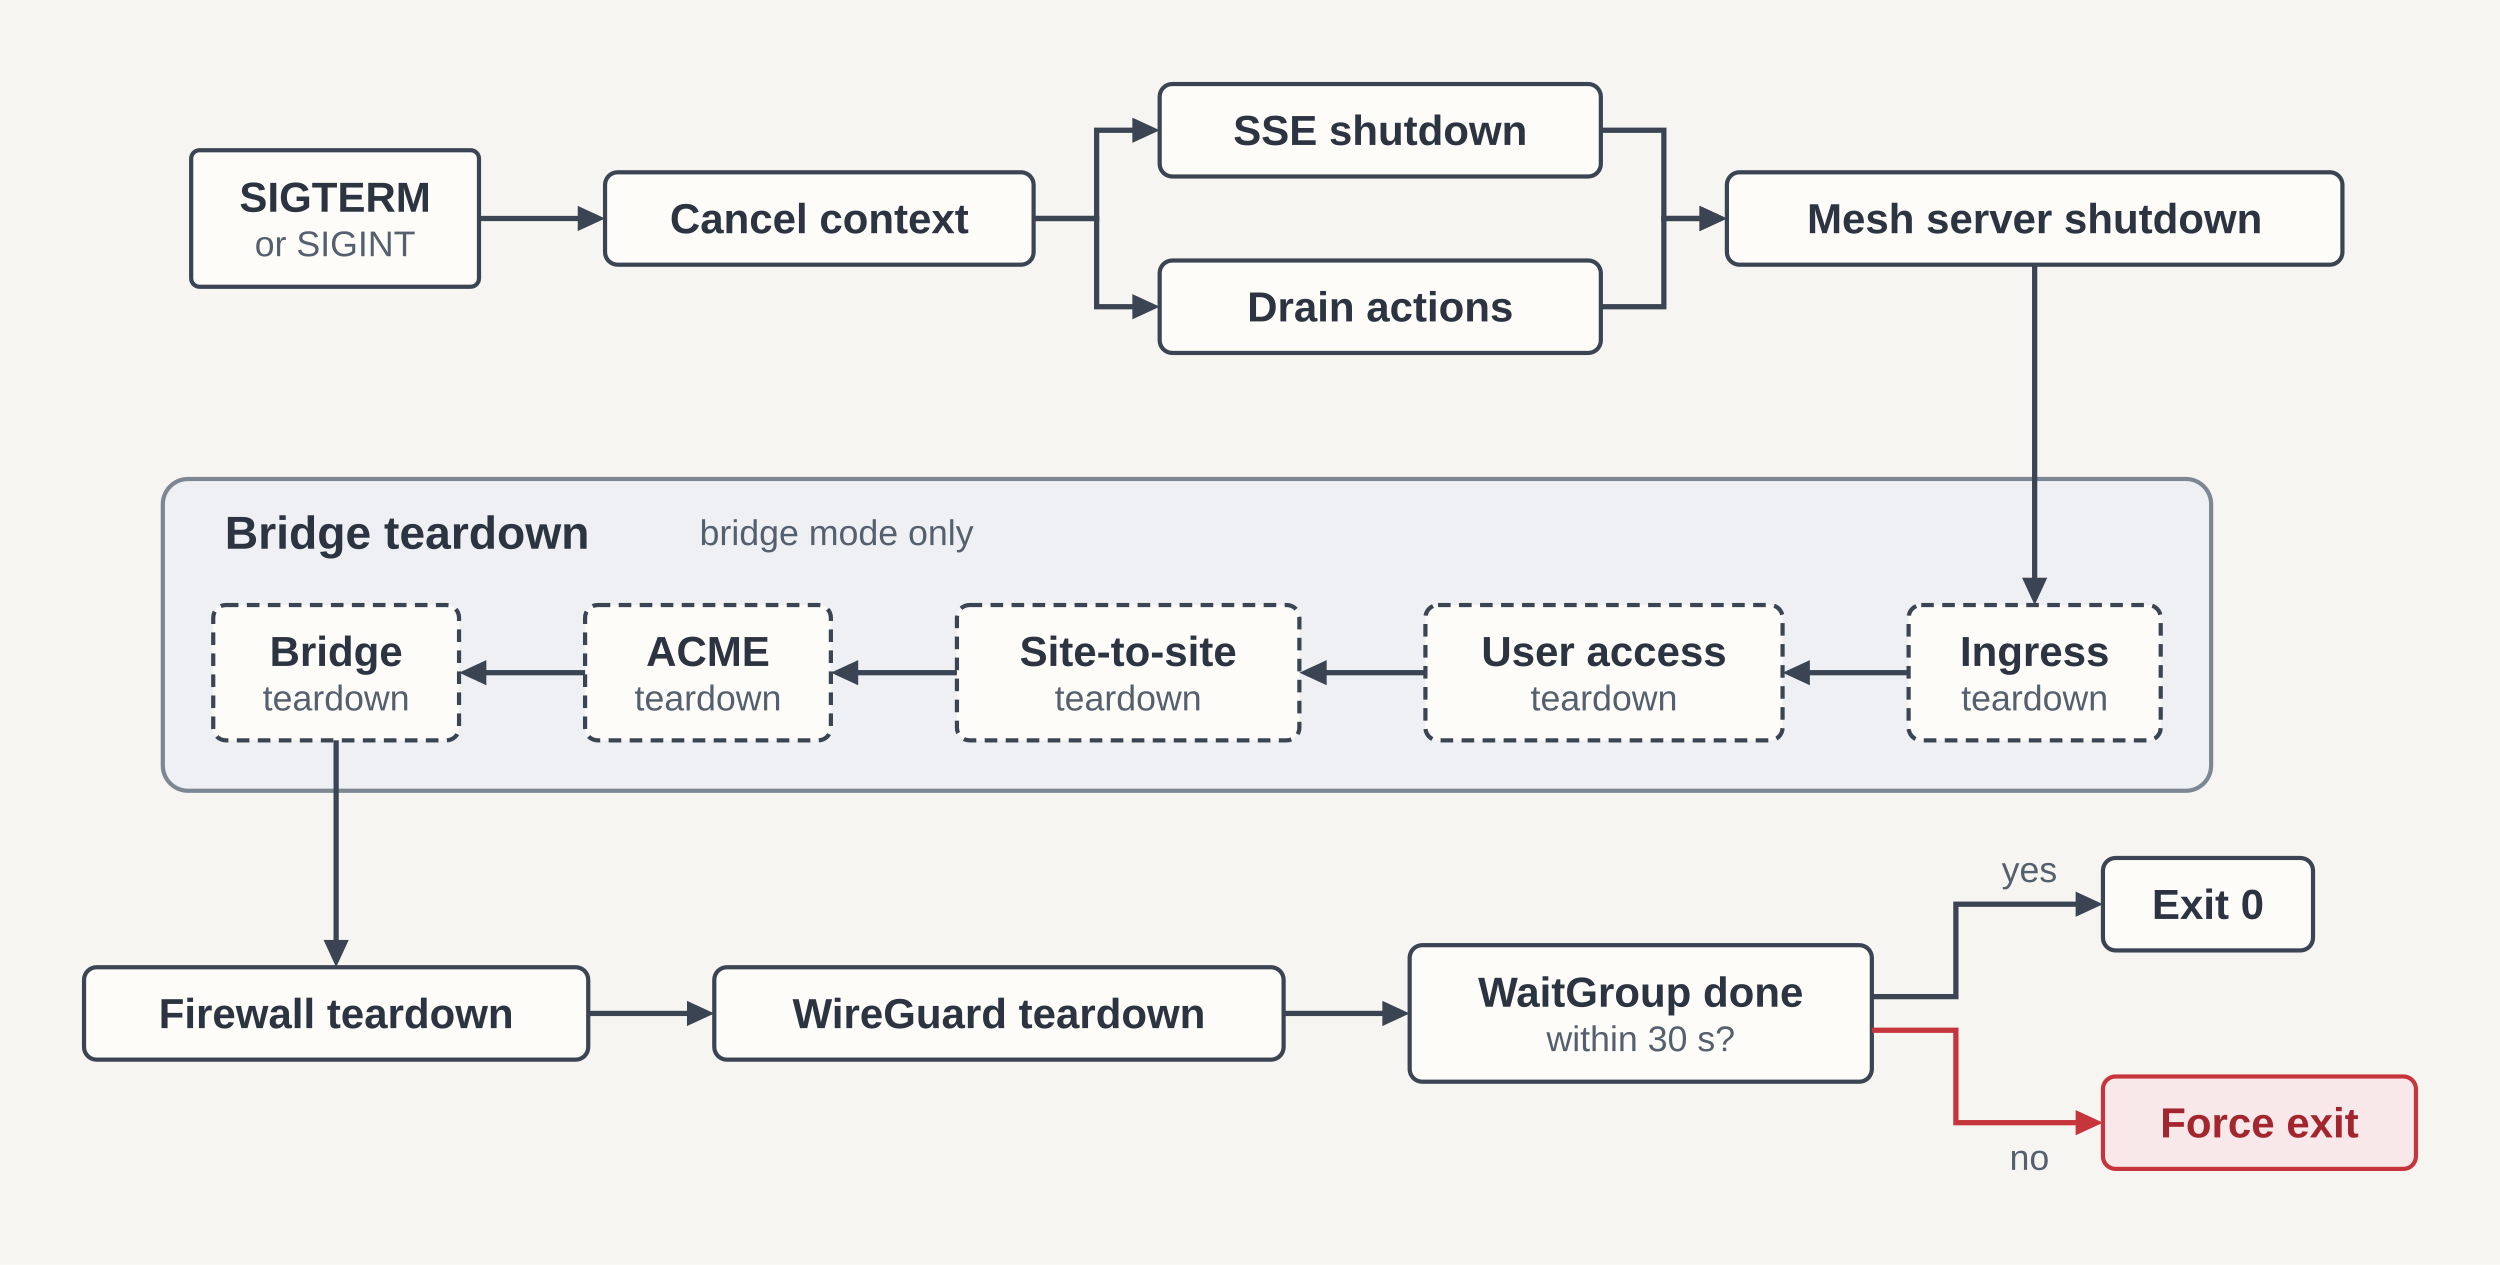
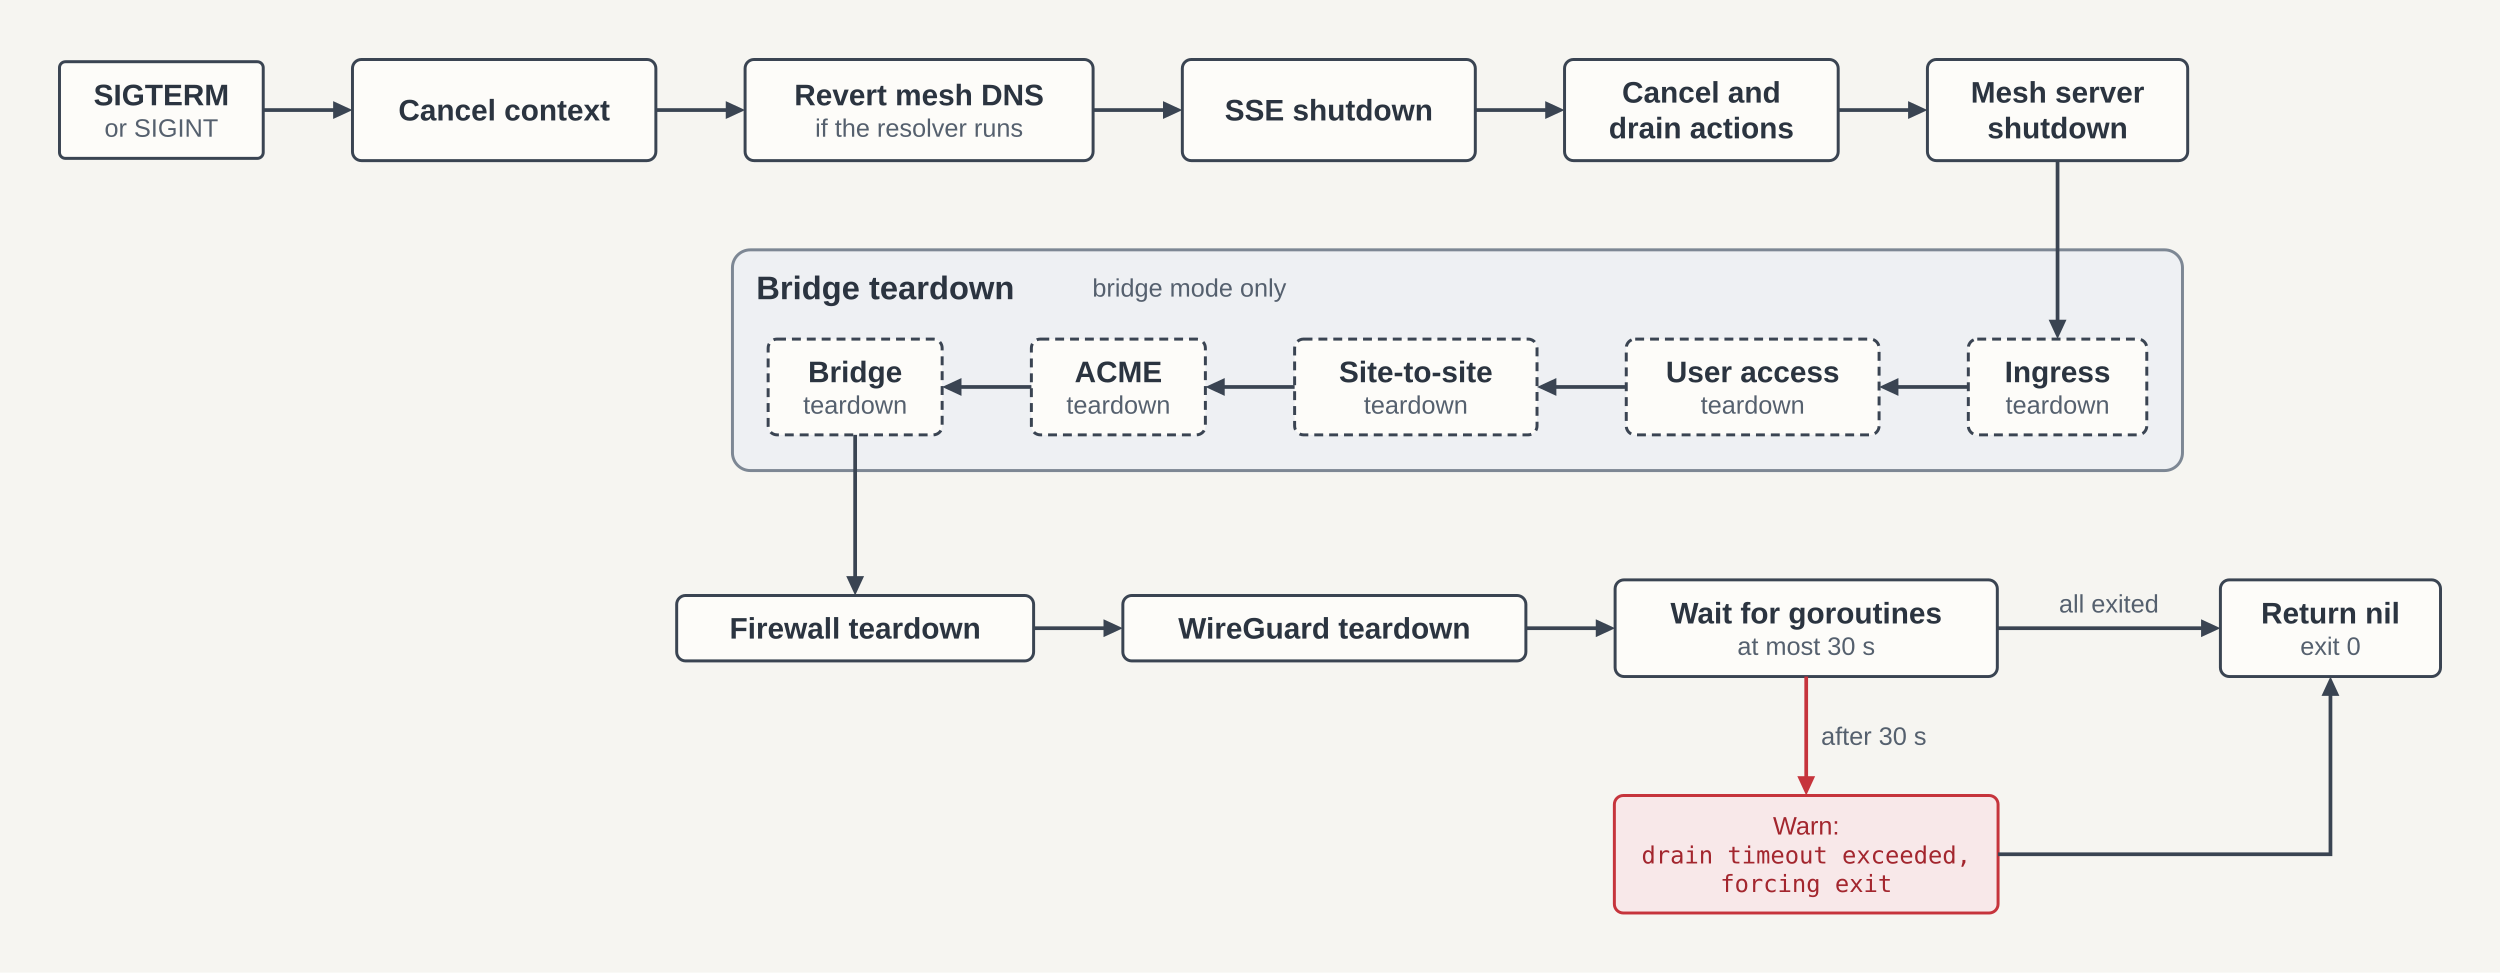
- <svg xmlns="http://www.w3.org/2000/svg" width="1190" height="602" viewBox="0 0 1190 602" font-family="'IBM Plex Sans', Arial, Helvetica, sans-serif" role="img" aria-label="Shutdown sequence of plexd up">
-   <rect width="1190" height="602" fill="#F6F5F1" />
-   <rect x="552" y="40" width="210" height="44" rx="6" fill="#FDFCF9" stroke="#3A4452" stroke-width="2" />
-   <text x="657" y="69" font-size="20" font-weight="700" fill="#2B3440" text-anchor="middle">SSE shutdown</text>
-   <rect x="552" y="124" width="210" height="44" rx="6" fill="#FDFCF9" stroke="#3A4452" stroke-width="2" />
-   <text x="657" y="153" font-size="20" font-weight="700" fill="#2B3440" text-anchor="middle">Drain actions</text>
-   <rect x="91" y="71.5" width="137" height="65" rx="4" fill="#FDFCF9" stroke="#3A4452" stroke-width="2" />
-   <text x="159.5" y="100.8" font-size="20" font-weight="700" fill="#2B3440" text-anchor="middle">SIGTERM</text>
-   <text x="159.5" y="121.95" font-size="17" fill="#55606E" text-anchor="middle">or SIGINT</text>
-   <rect x="288" y="82" width="204" height="44" rx="6" fill="#FDFCF9" stroke="#3A4452" stroke-width="2" />
-   <text x="390" y="111" font-size="20" font-weight="700" fill="#2B3440" text-anchor="middle">Cancel context</text>
-   <polyline points="228,104 279,104" fill="none" stroke="#3A4452" stroke-width="2.5" />
-   <polygon points="288,104 275,110 275,98" fill="#3A4452" />
-   <polyline points="492,104 522,104 522,62 543,62" fill="none" stroke="#3A4452" stroke-width="2.5" />
-   <polygon points="552,62 539,68 539,56" fill="#3A4452" />
-   <polyline points="492,104 522,104 522,146 543,146" fill="none" stroke="#3A4452" stroke-width="2.5" />
-   <polygon points="552,146 539,152 539,140" fill="#3A4452" />
-   <rect x="822" y="82" width="293" height="44" rx="6" fill="#FDFCF9" stroke="#3A4452" stroke-width="2" />
-   <text x="968.5" y="111" font-size="20" font-weight="700" fill="#2B3440" text-anchor="middle">Mesh server shutdown</text>
-   <polyline points="762,62 792,62 792,104 813,104" fill="none" stroke="#3A4452" stroke-width="2.5" />
-   <polygon points="822,104 809,110 809,98" fill="#3A4452" />
-   <polyline points="762,146 792,146 792,104 813,104" fill="none" stroke="#3A4452" stroke-width="2.5" />
-   <polygon points="822,104 809,110 809,98" fill="#3A4452" />
-   <rect x="77.5" y="228" width="975" height="148.4" rx="12" fill="#EEF0F3" stroke="#7D8794" stroke-width="2" />
-   <text x="107" y="261.2" font-size="22" font-weight="700" fill="#2B3440">Bridge teardown</text>
-   <text x="333" y="259.45" font-size="17" fill="#55606E">bridge mode only</text>
-   <rect x="908.5" y="288" width="120" height="64.4" rx="6" fill="#FDFCF9" stroke="#3A4452" stroke-width="2" stroke-dasharray="6 4" />
-   <text x="968.5" y="317" font-size="20" font-weight="700" fill="#2B3440" text-anchor="middle">Ingress</text>
-   <text x="968.5" y="338.15" font-size="17" fill="#55606E" text-anchor="middle">teardown</text>
-   <rect x="678.5" y="288" width="170" height="64.4" rx="6" fill="#FDFCF9" stroke="#3A4452" stroke-width="2" stroke-dasharray="6 4" />
-   <text x="763.5" y="317" font-size="20" font-weight="700" fill="#2B3440" text-anchor="middle">User access</text>
-   <text x="763.5" y="338.15" font-size="17" fill="#55606E" text-anchor="middle">teardown</text>
-   <polyline points="908.5,320.2 857.5,320.2" fill="none" stroke="#3A4452" stroke-width="2.5" />
-   <polygon points="848.5,320.2 861.5,314.2 861.5,326.2" fill="#3A4452" />
-   <rect x="455.5" y="288" width="163" height="64.4" rx="6" fill="#FDFCF9" stroke="#3A4452" stroke-width="2" stroke-dasharray="6 4" />
-   <text x="537" y="317" font-size="20" font-weight="700" fill="#2B3440" text-anchor="middle">Site-to-site</text>
-   <text x="537" y="338.15" font-size="17" fill="#55606E" text-anchor="middle">teardown</text>
-   <polyline points="678.5,320.2 627.5,320.2" fill="none" stroke="#3A4452" stroke-width="2.5" />
-   <polygon points="618.5,320.2 631.5,314.2 631.5,326.2" fill="#3A4452" />
-   <rect x="278.5" y="288" width="117" height="64.4" rx="6" fill="#FDFCF9" stroke="#3A4452" stroke-width="2" stroke-dasharray="6 4" />
-   <text x="337" y="317" font-size="20" font-weight="700" fill="#2B3440" text-anchor="middle">ACME</text>
-   <text x="337" y="338.15" font-size="17" fill="#55606E" text-anchor="middle">teardown</text>
-   <polyline points="455.5,320.2 404.5,320.2" fill="none" stroke="#3A4452" stroke-width="2.5" />
-   <polygon points="395.5,320.2 408.5,314.2 408.5,326.2" fill="#3A4452" />
-   <rect x="101.5" y="288" width="117" height="64.4" rx="6" fill="#FDFCF9" stroke="#3A4452" stroke-width="2" stroke-dasharray="6 4" />
-   <text x="160" y="317" font-size="20" font-weight="700" fill="#2B3440" text-anchor="middle">Bridge</text>
-   <text x="160" y="338.15" font-size="17" fill="#55606E" text-anchor="middle">teardown</text>
-   <polyline points="278.5,320.2 227.5,320.2" fill="none" stroke="#3A4452" stroke-width="2.5" />
-   <polygon points="218.5,320.2 231.5,314.2 231.5,326.2" fill="#3A4452" />
-   <polyline points="968.5,126 968.5,279" fill="none" stroke="#3A4452" stroke-width="2.5" />
-   <polygon points="968.5,288 962.5,275 974.5,275" fill="#3A4452" />
-   <rect x="40" y="460.4" width="240" height="44" rx="6" fill="#FDFCF9" stroke="#3A4452" stroke-width="2" />
-   <text x="160" y="489.4" font-size="20" font-weight="700" fill="#2B3440" text-anchor="middle">Firewall teardown</text>
-   <polyline points="160,352.4 160,451.4" fill="none" stroke="#3A4452" stroke-width="2.5" />
-   <polygon points="160,460.4 154,447.4 166,447.4" fill="#3A4452" />
-   <rect x="340" y="460.4" width="271" height="44" rx="6" fill="#FDFCF9" stroke="#3A4452" stroke-width="2" />
-   <text x="475.5" y="489.4" font-size="20" font-weight="700" fill="#2B3440" text-anchor="middle">WireGuard teardown</text>
-   <polyline points="280,482.4 331,482.4" fill="none" stroke="#3A4452" stroke-width="2.5" />
-   <polygon points="340,482.4 327,488.4 327,476.4" fill="#3A4452" />
-   <rect x="671" y="449.9" width="220" height="65" rx="6" fill="#FDFCF9" stroke="#3A4452" stroke-width="2" />
-   <text x="781" y="479.2" font-size="20" font-weight="700" fill="#2B3440" text-anchor="middle">WaitGroup done</text>
-   <text x="781" y="500.35" font-size="17" fill="#55606E" text-anchor="middle">within 30 s?</text>
-   <polyline points="611,482.4 662,482.4" fill="none" stroke="#3A4452" stroke-width="2.5" />
-   <polygon points="671,482.4 658,488.4 658,476.4" fill="#3A4452" />
-   <rect x="1001" y="408.4" width="100" height="44" rx="6" fill="#FDFCF9" stroke="#3A4452" stroke-width="2" />
-   <text x="1051" y="437.4" font-size="20" font-weight="700" fill="#2B3440" text-anchor="middle">Exit 0</text>
-   <rect x="1001" y="512.4" width="149" height="44" rx="6" fill="#F8E8E9" stroke="#C6343C" stroke-width="2" />
-   <text x="1075.5" y="541.4" font-size="20" font-weight="700" fill="#A3262E" text-anchor="middle">Force exit</text>
-   <polyline points="891,474.4 931,474.4 931,430.4 992,430.4" fill="none" stroke="#3A4452" stroke-width="2.5" />
-   <polygon points="1001,430.4 988,436.4 988,424.4" fill="#3A4452" />
-   <text x="966" y="419.85" font-size="17" fill="#55606E" text-anchor="middle">yes</text>
-   <polyline points="891,490.4 931,490.4 931,534.4 992,534.4" fill="none" stroke="#C6343C" stroke-width="2.5" />
-   <polygon points="1001,534.4 988,540.4 988,528.4" fill="#C6343C" />
-   <text x="966" y="556.85" font-size="17" fill="#55606E" text-anchor="middle">no</text>
+ <svg xmlns="http://www.w3.org/2000/svg" width="1681" height="654" viewBox="0 0 1681 654" font-family="'IBM Plex Sans', Arial, Helvetica, sans-serif" role="img" aria-label="Shutdown sequence of plexd up">
+   <rect width="1681" height="654" fill="#F6F5F1" />
+   <rect x="40" y="41.5" width="137" height="65" rx="4" fill="#FDFCF9" stroke="#3A4452" stroke-width="2" />
+   <text x="108.5" y="70.8" font-size="20" font-weight="700" fill="#2B3440" text-anchor="middle">SIGTERM</text>
+   <text x="108.5" y="91.95" font-size="17" fill="#55606E" text-anchor="middle">or SIGINT</text>
+   <rect x="237" y="40" width="204" height="68" rx="6" fill="#FDFCF9" stroke="#3A4452" stroke-width="2" />
+   <text x="339" y="81" font-size="20" font-weight="700" fill="#2B3440" text-anchor="middle">Cancel context</text>
+   <rect x="501" y="40" width="234" height="68" rx="6" fill="#FDFCF9" stroke="#3A4452" stroke-width="2" />
+   <text x="618" y="70.8" font-size="20" font-weight="700" fill="#2B3440" text-anchor="middle">Revert mesh DNS</text>
+   <text x="618" y="91.95" font-size="17" fill="#55606E" text-anchor="middle">if the resolver runs</text>
+   <polyline points="441,74 492,74" fill="none" stroke="#3A4452" stroke-width="2.5" />
+   <polygon points="501,74 488,80 488,68" fill="#3A4452" />
+   <rect x="795" y="40" width="197" height="68" rx="6" fill="#FDFCF9" stroke="#3A4452" stroke-width="2" />
+   <text x="893.5" y="81" font-size="20" font-weight="700" fill="#2B3440" text-anchor="middle">SSE shutdown</text>
+   <polyline points="735,74 786,74" fill="none" stroke="#3A4452" stroke-width="2.5" />
+   <polygon points="795,74 782,80 782,68" fill="#3A4452" />
+   <rect x="1052" y="40" width="184" height="68" rx="6" fill="#FDFCF9" stroke="#3A4452" stroke-width="2" />
+   <text x="1144" y="69" font-size="20" font-weight="700" fill="#2B3440" text-anchor="middle">Cancel and</text>
+   <text x="1144" y="93" font-size="20" font-weight="700" fill="#2B3440" text-anchor="middle">drain actions</text>
+   <polyline points="992,74 1043,74" fill="none" stroke="#3A4452" stroke-width="2.5" />
+   <polygon points="1052,74 1039,80 1039,68" fill="#3A4452" />
+   <rect x="1296" y="40" width="175" height="68" rx="6" fill="#FDFCF9" stroke="#3A4452" stroke-width="2" />
+   <text x="1383.5" y="69" font-size="20" font-weight="700" fill="#2B3440" text-anchor="middle">Mesh server</text>
+   <text x="1383.5" y="93" font-size="20" font-weight="700" fill="#2B3440" text-anchor="middle">shutdown</text>
+   <polyline points="1236,74 1287,74" fill="none" stroke="#3A4452" stroke-width="2.5" />
+   <polygon points="1296,74 1283,80 1283,68" fill="#3A4452" />
+   <polyline points="177,74 228,74" fill="none" stroke="#3A4452" stroke-width="2.5" />
+   <polygon points="237,74 224,80 224,68" fill="#3A4452" />
+   <rect x="492.5" y="168" width="975" height="148.4" rx="12" fill="#EEF0F3" stroke="#7D8794" stroke-width="2" />
+   <text x="508.5" y="201.2" font-size="22" font-weight="700" fill="#2B3440">Bridge teardown</text>
+   <text x="734.5" y="199.45" font-size="17" fill="#55606E">bridge mode only</text>
+   <rect x="1323.5" y="228" width="120" height="64.4" rx="6" fill="#FDFCF9" stroke="#3A4452" stroke-width="2" stroke-dasharray="6 4" />
+   <text x="1383.5" y="257" font-size="20" font-weight="700" fill="#2B3440" text-anchor="middle">Ingress</text>
+   <text x="1383.5" y="278.15" font-size="17" fill="#55606E" text-anchor="middle">teardown</text>
+   <rect x="1093.5" y="228" width="170" height="64.4" rx="6" fill="#FDFCF9" stroke="#3A4452" stroke-width="2" stroke-dasharray="6 4" />
+   <text x="1178.5" y="257" font-size="20" font-weight="700" fill="#2B3440" text-anchor="middle">User access</text>
+   <text x="1178.5" y="278.15" font-size="17" fill="#55606E" text-anchor="middle">teardown</text>
+   <polyline points="1323.5,260.2 1272.5,260.2" fill="none" stroke="#3A4452" stroke-width="2.5" />
+   <polygon points="1263.5,260.2 1276.5,254.2 1276.5,266.2" fill="#3A4452" />
+   <rect x="870.5" y="228" width="163" height="64.4" rx="6" fill="#FDFCF9" stroke="#3A4452" stroke-width="2" stroke-dasharray="6 4" />
+   <text x="952" y="257" font-size="20" font-weight="700" fill="#2B3440" text-anchor="middle">Site-to-site</text>
+   <text x="952" y="278.15" font-size="17" fill="#55606E" text-anchor="middle">teardown</text>
+   <polyline points="1093.5,260.2 1042.5,260.2" fill="none" stroke="#3A4452" stroke-width="2.5" />
+   <polygon points="1033.5,260.2 1046.5,254.2 1046.5,266.2" fill="#3A4452" />
+   <rect x="693.5" y="228" width="117" height="64.4" rx="6" fill="#FDFCF9" stroke="#3A4452" stroke-width="2" stroke-dasharray="6 4" />
+   <text x="752" y="257" font-size="20" font-weight="700" fill="#2B3440" text-anchor="middle">ACME</text>
+   <text x="752" y="278.15" font-size="17" fill="#55606E" text-anchor="middle">teardown</text>
+   <polyline points="870.5,260.2 819.5,260.2" fill="none" stroke="#3A4452" stroke-width="2.5" />
+   <polygon points="810.5,260.2 823.5,254.2 823.5,266.2" fill="#3A4452" />
+   <rect x="516.5" y="228" width="117" height="64.4" rx="6" fill="#FDFCF9" stroke="#3A4452" stroke-width="2" stroke-dasharray="6 4" />
+   <text x="575" y="257" font-size="20" font-weight="700" fill="#2B3440" text-anchor="middle">Bridge</text>
+   <text x="575" y="278.15" font-size="17" fill="#55606E" text-anchor="middle">teardown</text>
+   <polyline points="693.5,260.2 642.5,260.2" fill="none" stroke="#3A4452" stroke-width="2.5" />
+   <polygon points="633.5,260.2 646.5,254.2 646.5,266.2" fill="#3A4452" />
+   <polyline points="1383.5,108 1383.5,219" fill="none" stroke="#3A4452" stroke-width="2.5" />
+   <polygon points="1383.5,228 1377.5,215 1389.5,215" fill="#3A4452" />
+   <rect x="455" y="400.4" width="240" height="44" rx="6" fill="#FDFCF9" stroke="#3A4452" stroke-width="2" />
+   <text x="575" y="429.4" font-size="20" font-weight="700" fill="#2B3440" text-anchor="middle">Firewall teardown</text>
+   <polyline points="575,292.4 575,391.4" fill="none" stroke="#3A4452" stroke-width="2.5" />
+   <polygon points="575,400.4 569,387.4 581,387.4" fill="#3A4452" />
+   <rect x="755" y="400.4" width="271" height="44" rx="6" fill="#FDFCF9" stroke="#3A4452" stroke-width="2" />
+   <text x="890.5" y="429.4" font-size="20" font-weight="700" fill="#2B3440" text-anchor="middle">WireGuard teardown</text>
+   <polyline points="695,422.4 746,422.4" fill="none" stroke="#3A4452" stroke-width="2.5" />
+   <polygon points="755,422.4 742,428.4 742,416.4" fill="#3A4452" />
+   <rect x="1086" y="389.9" width="257" height="65" rx="6" fill="#FDFCF9" stroke="#3A4452" stroke-width="2" />
+   <text x="1214.5" y="419.2" font-size="20" font-weight="700" fill="#2B3440" text-anchor="middle">Wait for goroutines</text>
+   <text x="1214.5" y="440.35" font-size="17" fill="#55606E" text-anchor="middle">at most 30 s</text>
+   <polyline points="1026,422.4 1077,422.4" fill="none" stroke="#3A4452" stroke-width="2.5" />
+   <polygon points="1086,422.4 1073,428.4 1073,416.4" fill="#3A4452" />
+   <rect x="1493" y="389.9" width="148" height="65" rx="6" fill="#FDFCF9" stroke="#3A4452" stroke-width="2" />
+   <text x="1567" y="419.2" font-size="20" font-weight="700" fill="#2B3440" text-anchor="middle">Return nil</text>
+   <text x="1567" y="440.35" font-size="17" fill="#55606E" text-anchor="middle">exit 0</text>
+   <polyline points="1343,422.4 1484,422.4" fill="none" stroke="#3A4452" stroke-width="2.5" />
+   <polygon points="1493,422.4 1480,428.4 1480,416.4" fill="#3A4452" />
+   <text x="1418" y="411.85" font-size="17" fill="#55606E" text-anchor="middle">all exited</text>
+   <rect x="1085.5" y="534.9" width="258" height="79" rx="6" fill="#F8E8E9" stroke="#C6343C" stroke-width="2" />
+   <text x="1214.5" y="561.15" font-size="17" fill="#A3262E" text-anchor="middle">Warn:</text>
+   <text x="1214.5" y="580.6" font-size="16" font-family="'IBM Plex Mono', Menlo, Consolas, 'DejaVu Sans Mono', monospace" fill="#A3262E" text-anchor="middle">drain timeout exceeded,</text>
+   <text x="1214.5" y="599.8" font-size="16" font-family="'IBM Plex Mono', Menlo, Consolas, 'DejaVu Sans Mono', monospace" fill="#A3262E" text-anchor="middle">forcing exit</text>
+   <polyline points="1214.5,454.9 1214.5,525.9" fill="none" stroke="#C6343C" stroke-width="2.5" />
+   <polygon points="1214.5,534.9 1208.5,521.9 1220.5,521.9" fill="#C6343C" />
+   <text x="1224.5" y="500.85" font-size="17" fill="#55606E">after 30 s</text>
+   <polyline points="1343.5,574.4 1567,574.4 1567,463.9" fill="none" stroke="#3A4452" stroke-width="2.5" />
+   <polygon points="1567,454.9 1573,467.9 1561,467.9" fill="#3A4452" />
</svg>
